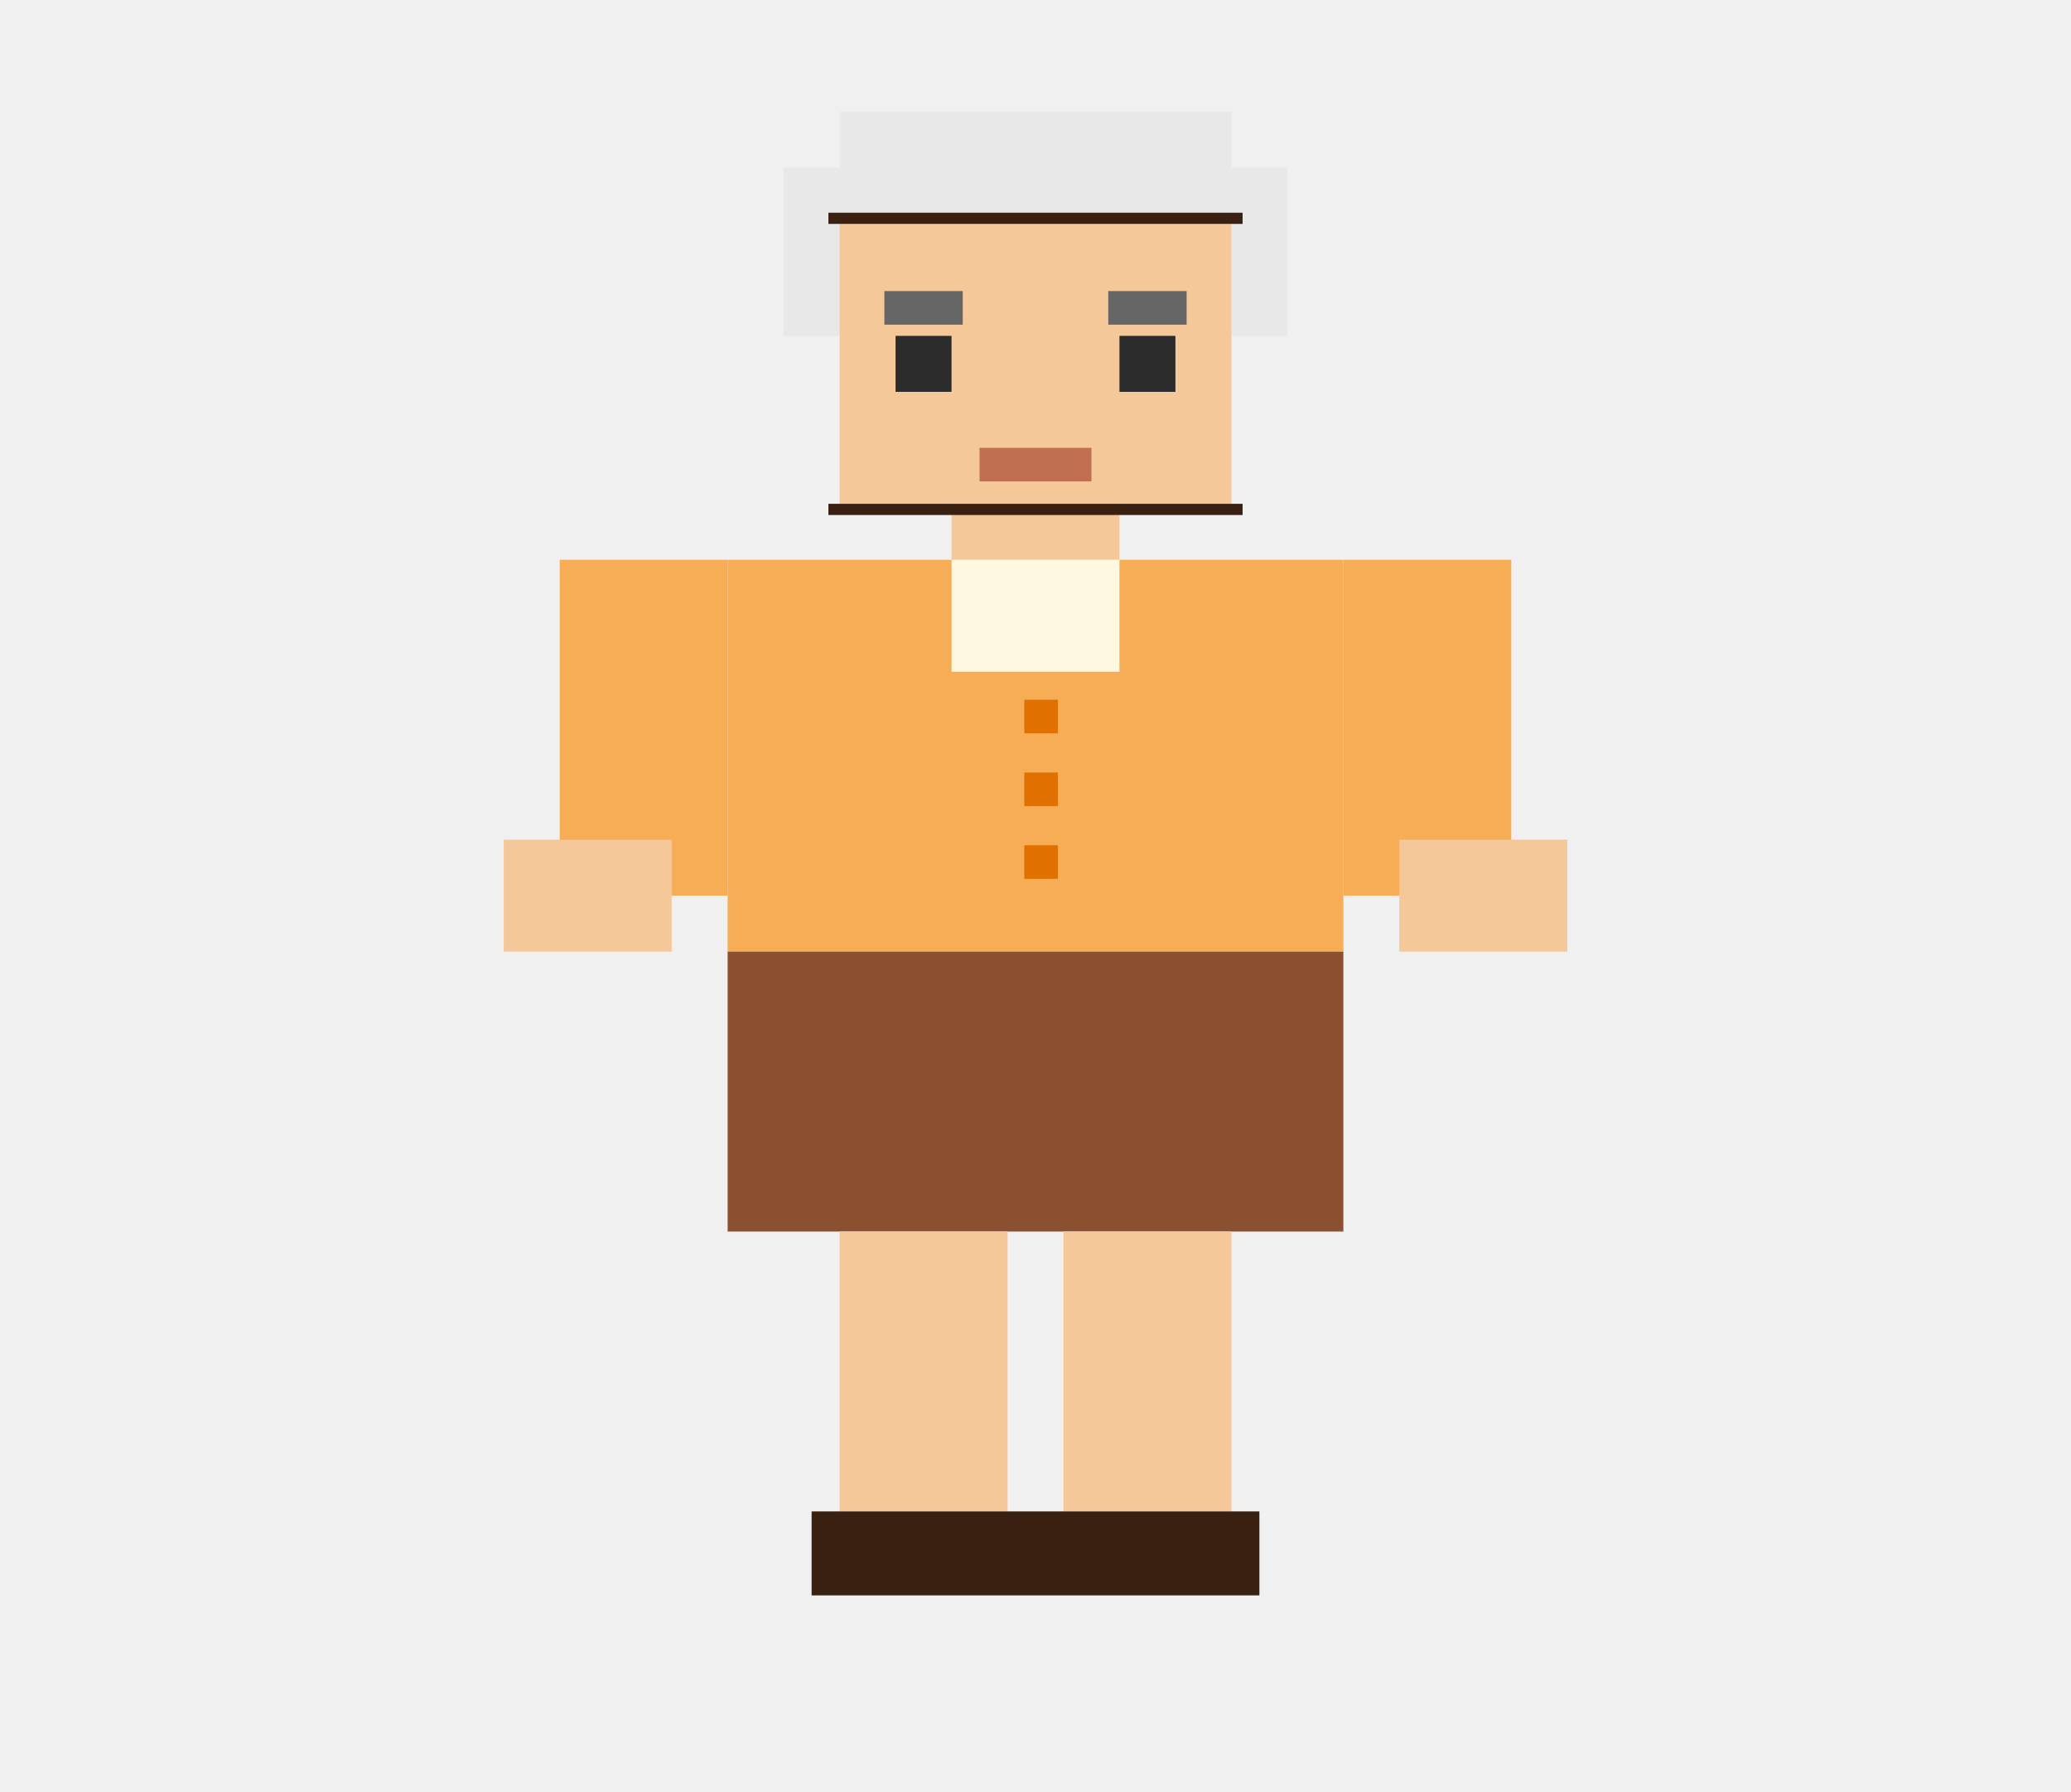
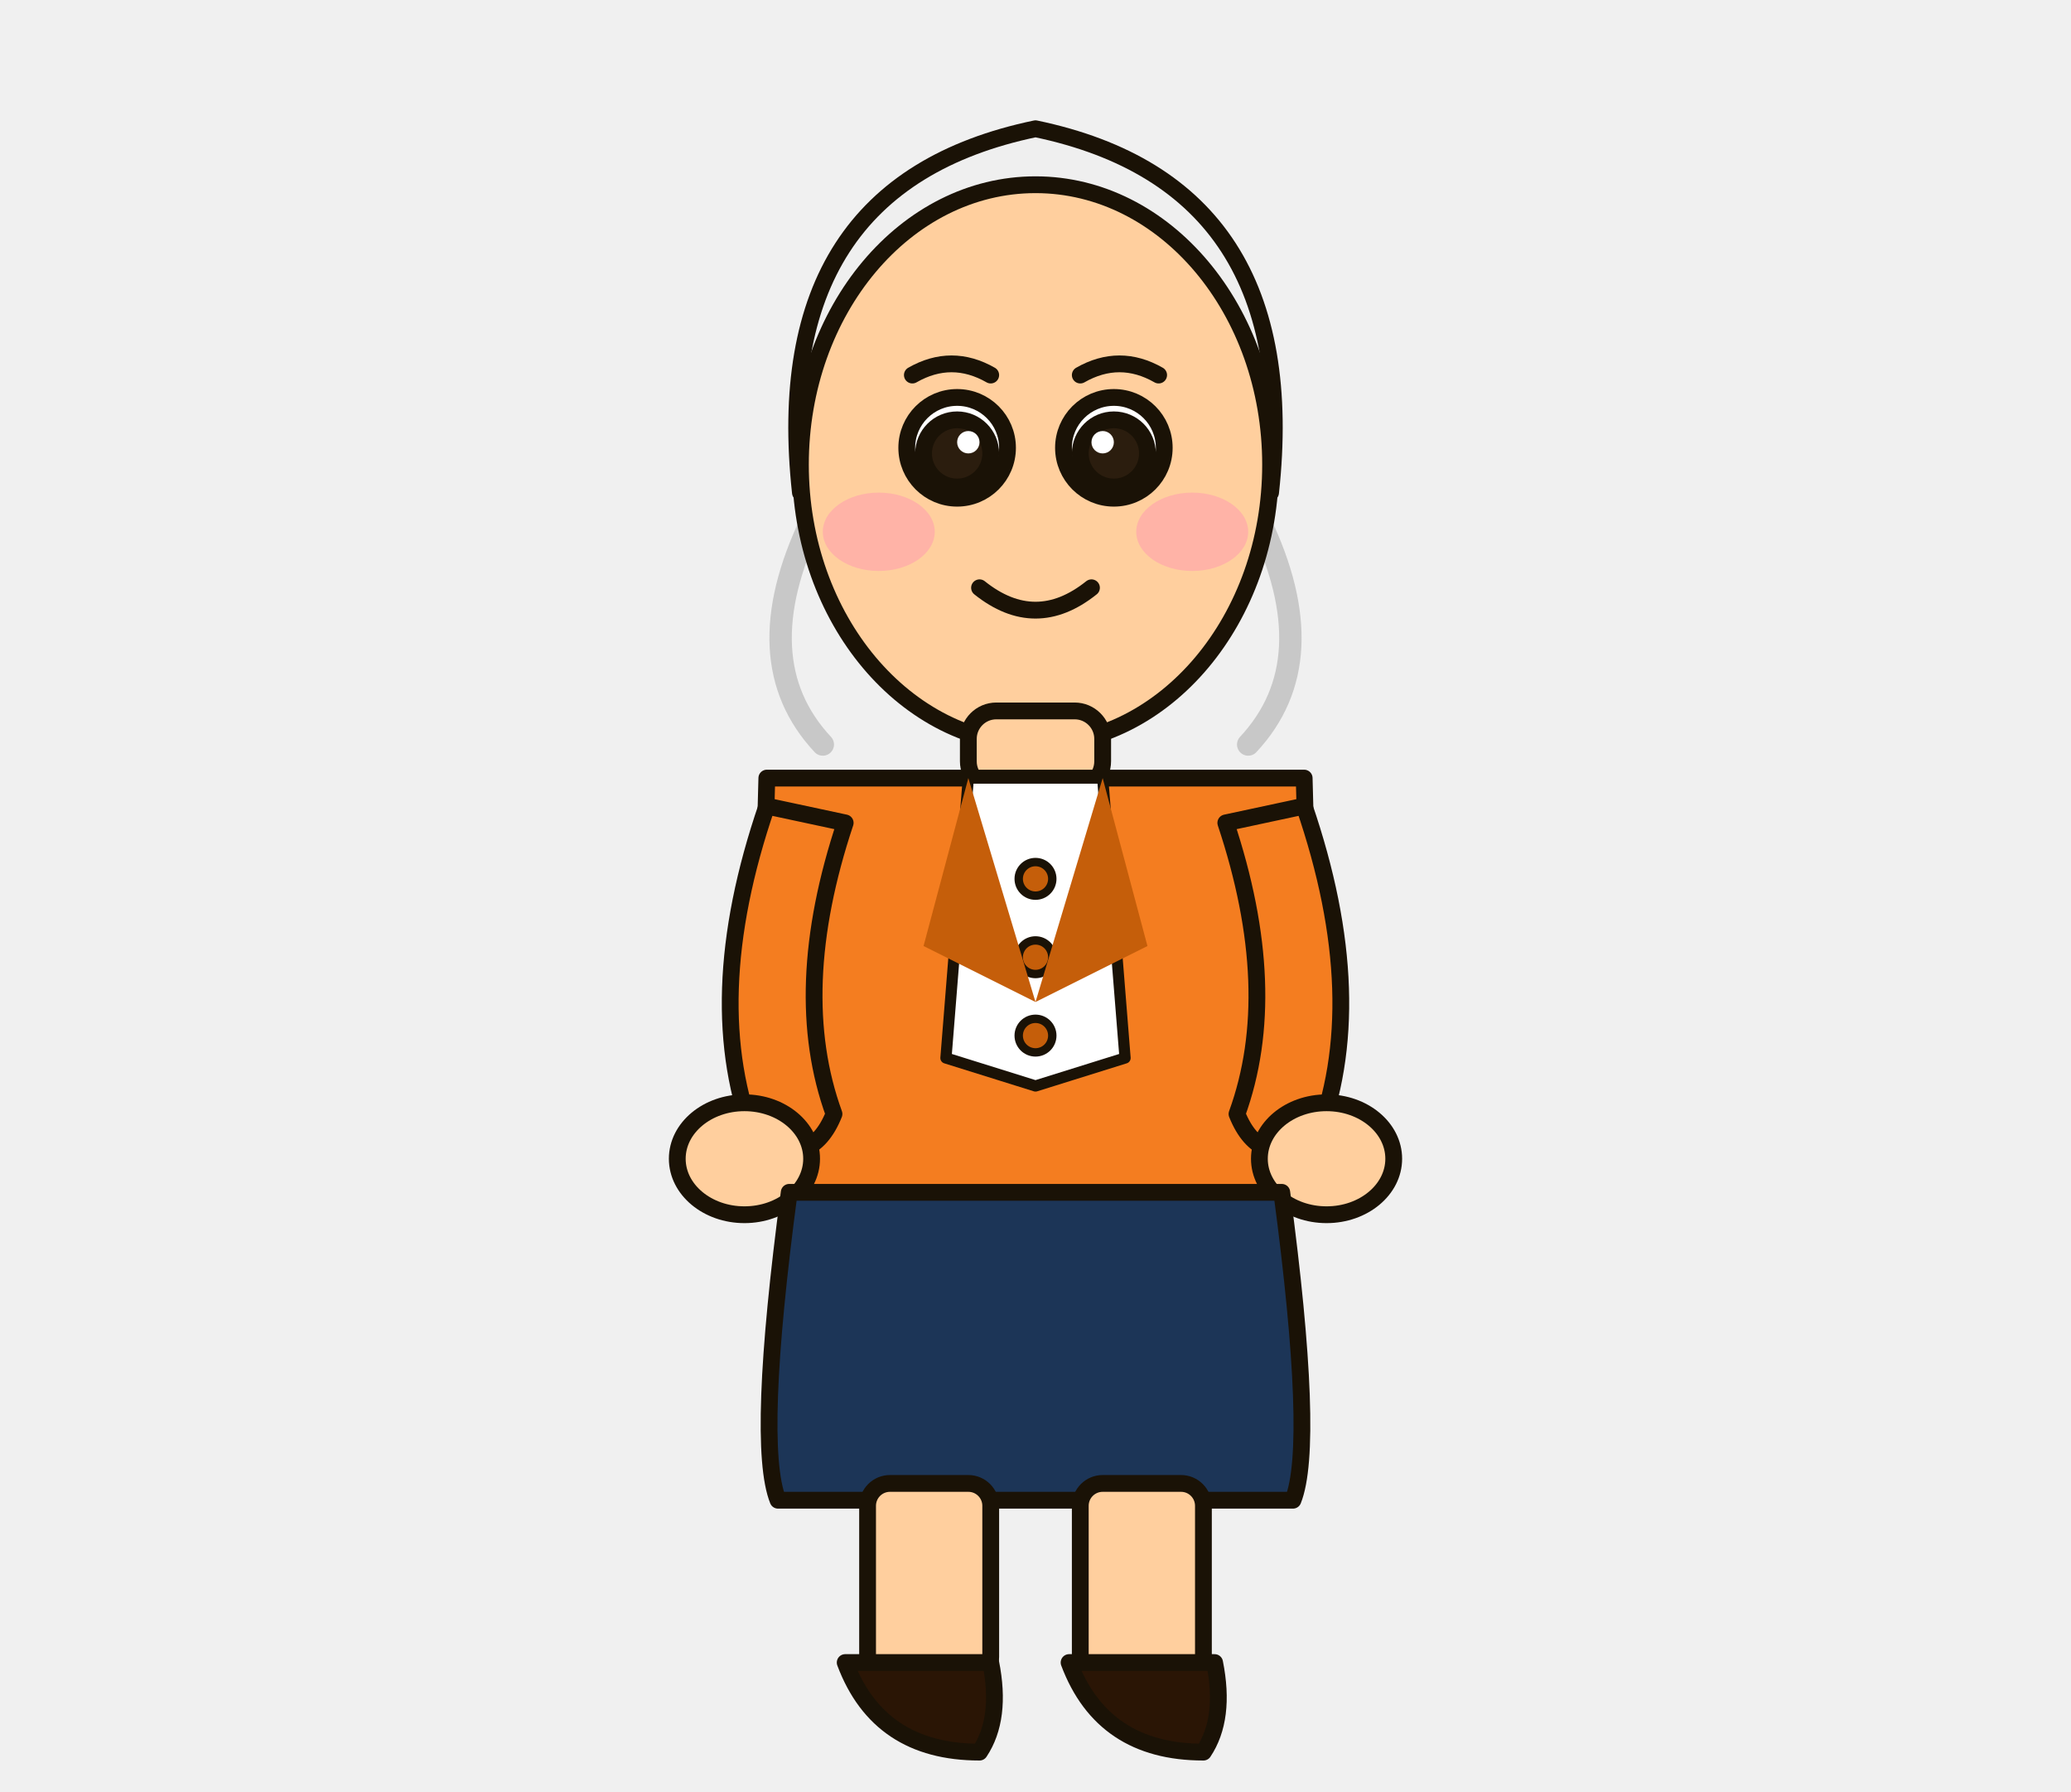
- <svg xmlns="http://www.w3.org/2000/svg" viewBox="0 0 370 320" width="370" height="320">
-   <rect x="150" y="20" width="70" height="10" fill="#e8e8e8" />
-   <rect x="140" y="30" width="90" height="10" fill="#e8e8e8" />
-   <rect x="140" y="40" width="10" height="20" fill="#e8e8e8" />
-   <rect x="220" y="40" width="10" height="20" fill="#e8e8e8" />
-   <rect x="150" y="40" width="70" height="50" fill="#f5c89a" />
-   <rect x="160" y="60" width="10" height="10" fill="#2c2c2c" />
-   <rect x="200" y="60" width="10" height="10" fill="#2c2c2c" />
-   <rect x="158" y="52" width="14" height="6" fill="#666" />
-   <rect x="198" y="52" width="14" height="6" fill="#666" />
-   <rect x="175" y="80" width="20" height="6" fill="#c07050" />
-   <rect x="170" y="90" width="30" height="10" fill="#f5c89a" />
-   <rect x="130" y="100" width="110" height="70" fill="#f6ad55" />
-   <rect x="170" y="100" width="30" height="20" fill="#fff8e1" />
-   <rect x="183" y="125" width="6" height="6" fill="#e07000" />
-   <rect x="183" y="138" width="6" height="6" fill="#e07000" />
-   <rect x="183" y="151" width="6" height="6" fill="#e07000" />
-   <rect x="100" y="100" width="30" height="60" fill="#f6ad55" />
-   <rect x="90" y="150" width="30" height="20" fill="#f5c89a" />
-   <rect x="240" y="100" width="30" height="60" fill="#f6ad55" />
-   <rect x="250" y="150" width="30" height="20" fill="#f5c89a" />
-   <rect x="130" y="170" width="110" height="50" fill="#8a5030" />
-   <rect x="150" y="220" width="30" height="50" fill="#f5c89a" />
-   <rect x="190" y="220" width="30" height="50" fill="#f5c89a" />
-   <rect x="145" y="270" width="40" height="15" fill="#3a2010" />
-   <rect x="185" y="270" width="40" height="15" fill="#3a2010" />
-   <rect x="148" y="38" width="74" height="2" fill="#3a2010" />
-   <rect x="148" y="90" width="74" height="2" fill="#3a2010" />
+ <svg xmlns="http://www.w3.org/2000/svg" width="370" height="320" viewBox="0 0 370 320">
+   <defs>
+     <filter id="shadow" x="-10%" y="-10%" width="120%" height="120%">
+       <feDropShadow dx="2" dy="3" stdDeviation="2" flood-color="#00000030" />
+     </filter>
+   </defs>
+   <ellipse cx="185" cy="75" rx="44" ry="48" fill="#C8C8C8" stroke="#1A1206" stroke-width="0" />
+   <path d="M 143,88 Q 137,33 185,23 Q 233,33 227,88 Z" fill="#EFEFEF" stroke="#1A1206" stroke-width="3" stroke-linejoin="round" stroke-linecap="round" />
+   <path d="M 145,93 Q 133,118 147,133" fill="none" stroke="#C8C8C8" stroke-width="4" stroke-linejoin="round" stroke-linecap="round" />
+   <path d="M 225,93 Q 237,118 223,133" fill="none" stroke="#C8C8C8" stroke-width="4" stroke-linejoin="round" stroke-linecap="round" />
+   <ellipse cx="185" cy="83" rx="42" ry="50" fill="#FFCF9E" stroke="#1A1206" stroke-width="3" />
+   <ellipse cx="157" cy="95" rx="10" ry="7" fill="#FFB3A7" stroke="none" stroke-width="0" />
+   <ellipse cx="213" cy="95" rx="10" ry="7" fill="#FFB3A7" stroke="none" stroke-width="0" />
+   <path d="M 163,67 Q 170,63 177,67" fill="none" stroke="#1A1206" stroke-width="3" stroke-linejoin="round" stroke-linecap="round" />
+   <path d="M 207,67 Q 200,63 193,67" fill="none" stroke="#1A1206" stroke-width="3" stroke-linejoin="round" stroke-linecap="round" />
+   <circle cx="171" cy="80" r="9" fill="#FFFFFF" stroke="#1A1206" stroke-width="3" />
+   <circle cx="199" cy="80" r="9" fill="#FFFFFF" stroke="#1A1206" stroke-width="3" />
+   <circle cx="171" cy="81" r="6" fill="#2B1D0E" stroke="#1A1206" stroke-width="3" />
+   <circle cx="199" cy="81" r="6" fill="#2B1D0E" stroke="#1A1206" stroke-width="3" />
+   <circle cx="173" cy="79" r="2" fill="#FFFFFF" stroke="none" stroke-width="3" />
+   <circle cx="197" cy="79" r="2" fill="#FFFFFF" stroke="none" stroke-width="3" />
+   <path d="M 175,105 Q 185,113 195,105" fill="none" stroke="#1A1206" stroke-width="3" stroke-linejoin="round" stroke-linecap="round" />
+   <rect x="173" y="127" width="24" height="14" rx="5" fill="#FFCF9E" stroke="#1A1206" stroke-width="3" />
+   <path d="M 137,139 Q 135,204 143,214 L 227,214 Q 235,204 233,139 Z" fill="#F47D20" stroke="#1A1206" stroke-width="3" stroke-linejoin="round" stroke-linecap="round" />
+   <path d="M 173,139 L 169,189 L 185,194 L 201,189 L 197,139 Z" fill="#FFFFFF" stroke="#1A1206" stroke-width="2" stroke-linejoin="round" stroke-linecap="round" />
+   <circle cx="185" cy="157" r="3" fill="#C55E0A" stroke="#1A1206" stroke-width="1.5" />
+   <circle cx="185" cy="171" r="3" fill="#C55E0A" stroke="#1A1206" stroke-width="1.5" />
+   <circle cx="185" cy="185" r="3" fill="#C55E0A" stroke="#1A1206" stroke-width="1.5" />
+   <path d="M 173,139 L 165,169 L 185,179 Z" fill="#C55E0A" stroke="none" stroke-width="3" stroke-linejoin="round" stroke-linecap="round" />
+   <path d="M 197,139 L 205,169 L 185,179 Z" fill="#C55E0A" stroke="none" stroke-width="3" stroke-linejoin="round" stroke-linecap="round" />
+   <path d="M 137,144 Q 125,179 135,204 Q 145,209 149,199 Q 141,177 151,147 Z" fill="#F47D20" stroke="#1A1206" stroke-width="3" stroke-linejoin="round" stroke-linecap="round" />
+   <ellipse cx="133" cy="207" rx="12" ry="10" fill="#FFCF9E" stroke="#1A1206" stroke-width="3" />
+   <path d="M 233,144 Q 245,179 235,204 Q 225,209 221,199 Q 229,177 219,147 Z" fill="#F47D20" stroke="#1A1206" stroke-width="3" stroke-linejoin="round" stroke-linecap="round" />
+   <ellipse cx="237" cy="207" rx="12" ry="10" fill="#FFCF9E" stroke="#1A1206" stroke-width="3" />
+   <path d="M 141,213 Q 135,258 139,268 L 231,268 Q 235,258 229,213 Z" fill="#1C3557" stroke="#1A1206" stroke-width="3" stroke-linejoin="round" stroke-linecap="round" />
+   <rect x="155" y="265" width="22" height="35" rx="4" fill="#FFCF9E" stroke="#1A1206" stroke-width="3" />
+   <rect x="193" y="265" width="22" height="35" rx="4" fill="#FFCF9E" stroke="#1A1206" stroke-width="3" />
+   <path d="M 151,297 Q 157,313 175,313 Q 179,307 177,297 Z" fill="#2A1505" stroke="#1A1206" stroke-width="3" stroke-linejoin="round" stroke-linecap="round" />
+   <path d="M 191,297 Q 197,313 215,313 Q 219,307 217,297 Z" fill="#2A1505" stroke="#1A1206" stroke-width="3" stroke-linejoin="round" stroke-linecap="round" />
</svg>
